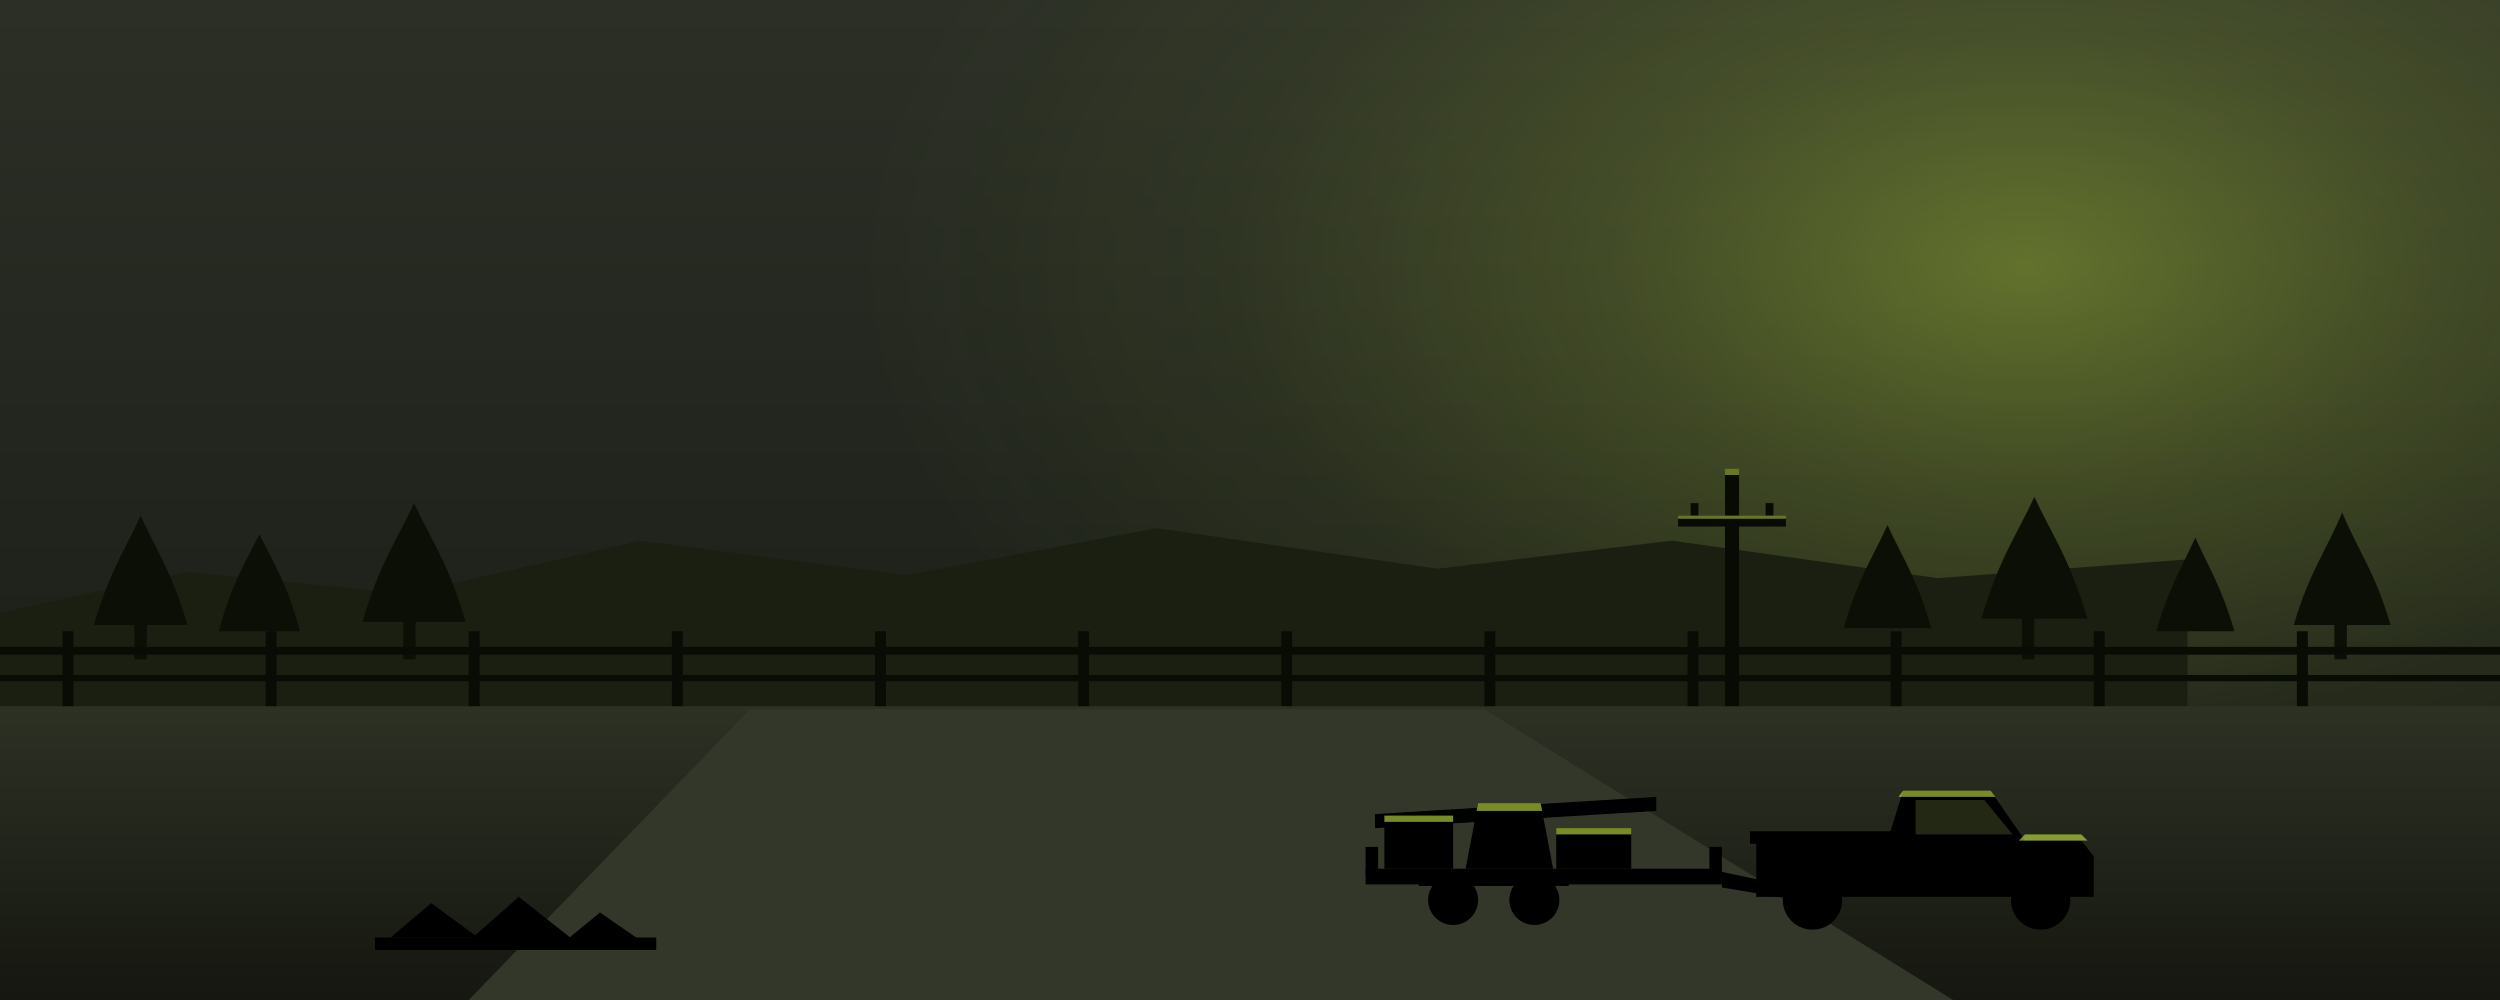
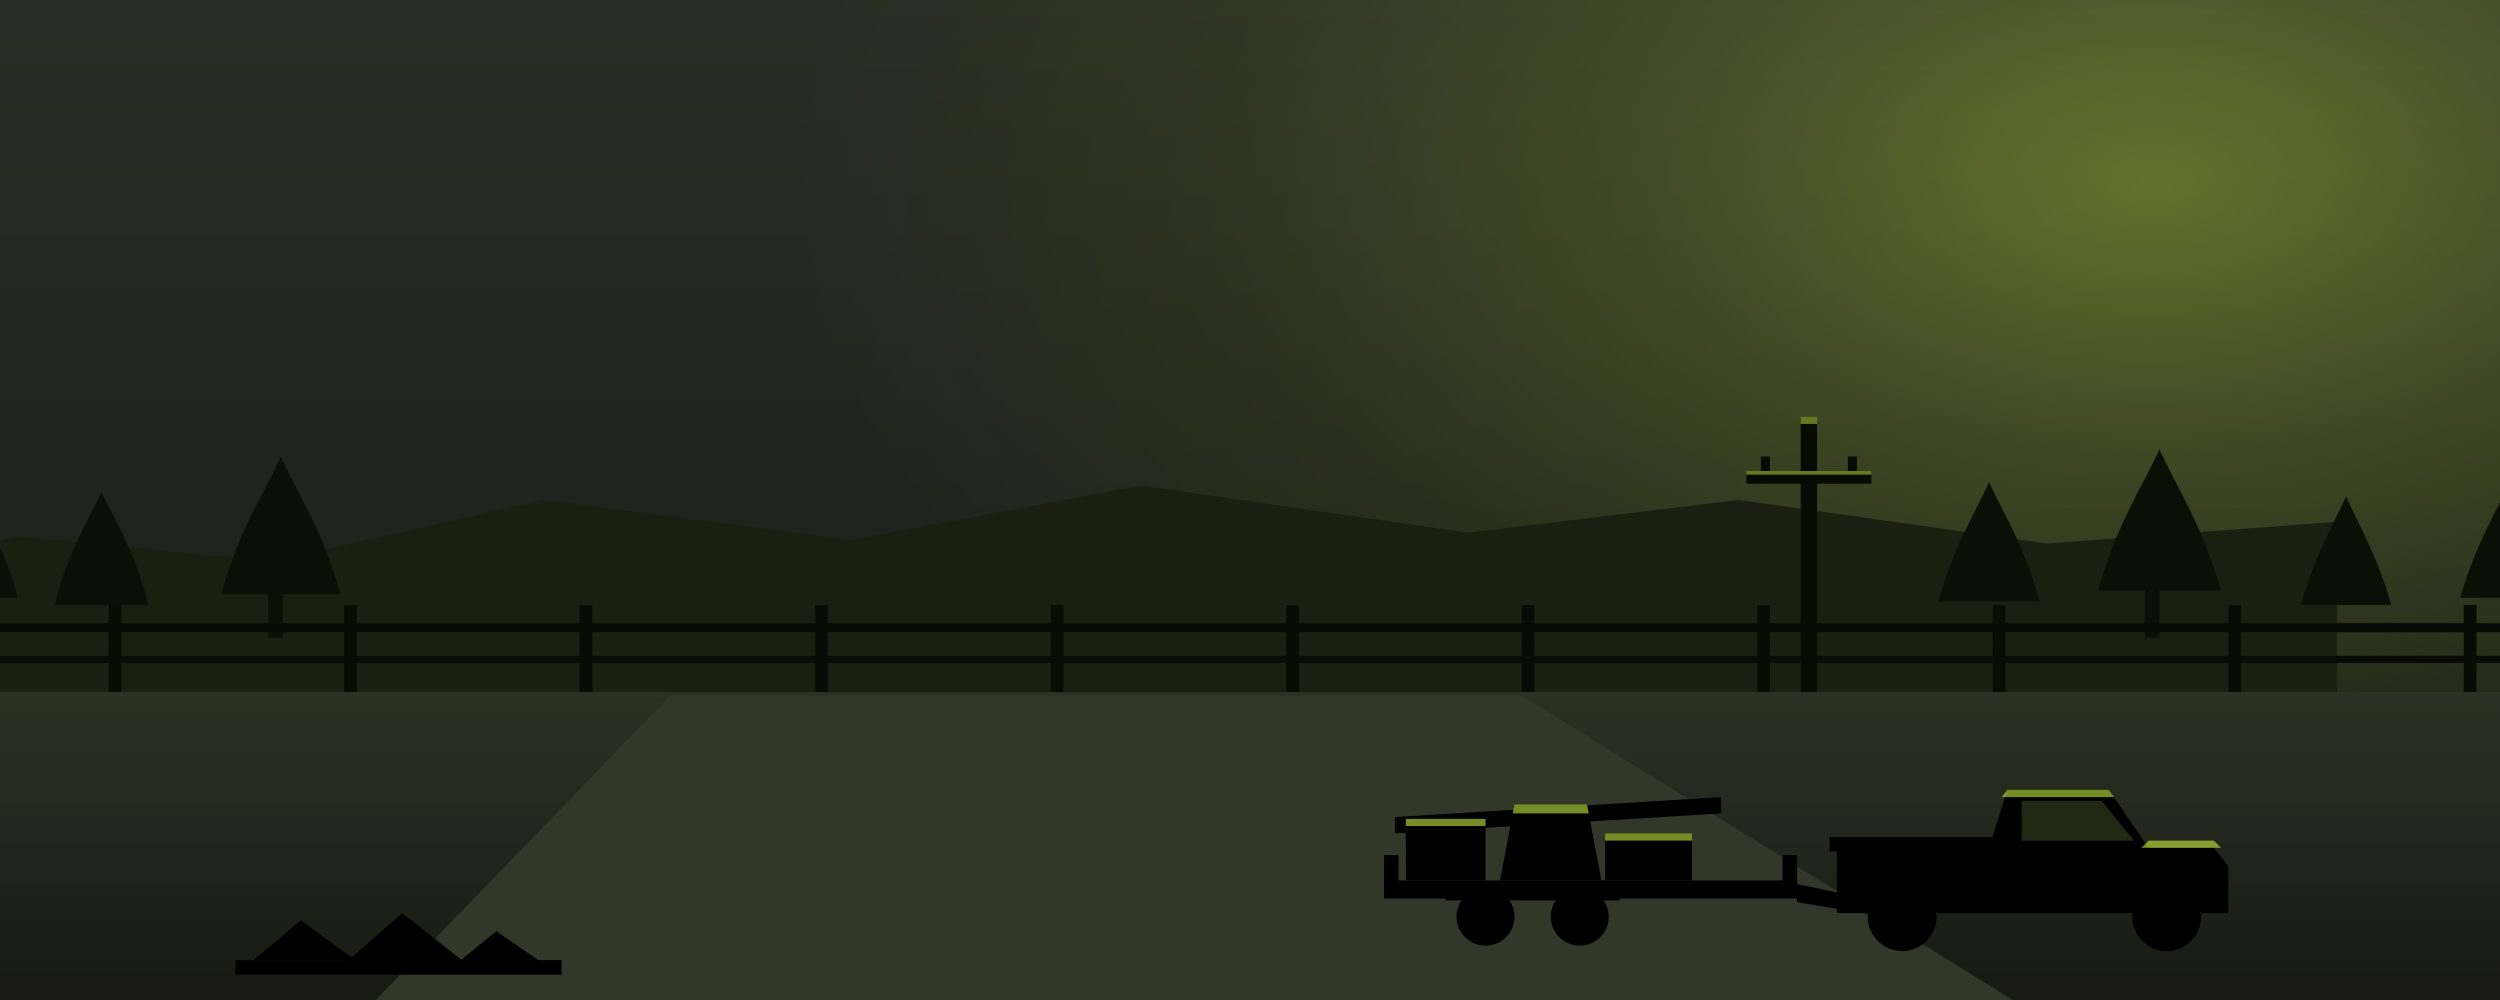
- <svg xmlns="http://www.w3.org/2000/svg" viewBox="0 0 1600 640" preserveAspectRatio="xMidYMax slice" role="img" aria-label="">
+ <svg xmlns="http://www.w3.org/2000/svg" viewBox="110 70 1380 552" preserveAspectRatio="xMidYMax slice" role="img" aria-label="">
  <defs>
    <linearGradient id="sky" x1="0" y1="0" x2="0" y2="1">
      <stop offset="0" stop-color="#2b2f26" />
      <stop offset="1" stop-color="#171a14" />
    </linearGradient>
    <radialGradient id="glow" cx=".5" cy=".5" r=".5">
      <stop offset="0" stop-color="#d9ff43" stop-opacity=".34" />
      <stop offset=".35" stop-color="#d9ff43" stop-opacity=".16" />
      <stop offset=".68" stop-color="#d9ff43" stop-opacity=".05" />
      <stop offset="1" stop-color="#d9ff43" stop-opacity="0" />
    </radialGradient>
    <linearGradient id="ground" x1="0" y1="0" x2="0" y2="1">
      <stop offset="0" stop-color="#2d3124" />
      <stop offset="1" stop-color="#151710" />
    </linearGradient>
  </defs>
  <rect width="1600" height="640" fill="url(#sky)" />
  <ellipse cx="1300" cy="170" rx="760" ry="430" fill="url(#glow)" />
  <path fill="#1b1f12" d="M0 392l120-26 140 14 150-34 170 22 160-30 180 26 150-18 170 24 160-12v282H0z" />
  <g fill="#0c0f06">
    <path d="M60 400c10-34 20-48 30-70 10 22 20 36 30 70zM140 404c8-30 17-44 26-62 9 18 18 32 26 62zM232 398c11-38 22-52 33-76 11 24 22 38 33 76zM1180 402c9-32 19-46 28-66 9 20 19 34 28 66zM1268 396c12-40 23-54 34-78 11 24 22 38 34 78zM1380 404c8-28 17-42 25-60 8 18 17 32 25 60zM1468 400c10-34 21-48 31-72 10 24 21 38 31 72z" />
    <rect x="86" y="396" width="8" height="26" />
    <rect x="258" y="392" width="8" height="30" />
    <rect x="1294" y="390" width="8" height="32" />
    <rect x="1494" y="394" width="8" height="28" />
  </g>
  <g fill="#090b05">
    <rect x="0" y="414" width="1600" height="5" />
    <rect x="0" y="432" width="1600" height="4" />
    <g>
      <rect x="40" y="404" width="7" height="58" />
      <rect x="170" y="404" width="7" height="58" />
      <rect x="300" y="404" width="7" height="58" />
      <rect x="430" y="404" width="7" height="58" />
      <rect x="560" y="404" width="7" height="58" />
      <rect x="690" y="404" width="7" height="58" />
      <rect x="820" y="404" width="7" height="58" />
      <rect x="950" y="404" width="7" height="58" />
      <rect x="1080" y="404" width="7" height="58" />
      <rect x="1210" y="404" width="7" height="58" />
      <rect x="1340" y="404" width="7" height="58" />
      <rect x="1470" y="404" width="7" height="58" />
    </g>
  </g>
  <g fill="#080a04">
    <rect x="1104" y="300" width="9" height="162" />
    <rect x="1074" y="330" width="69" height="7" />
    <rect x="1082" y="322" width="5" height="12" />
    <rect x="1130" y="322" width="5" height="12" />
  </g>
  <path fill="url(#ground)" d="M0 452h1600v188H0z" />
  <path fill="#333729" d="M300 640l180-186h470l300 186z" />
  <g transform="translate(368,0)" fill="#000000">
    <path d="M506 556h228v10H506z" />
    <path d="M506 542h8v18h-8zM726 542h8v18h-8z" />
    <path d="M518 556v-34h44v34zM570 556l8-42h40l8 42zM628 556v-26h48v26z" />
    <path d="M512 521l180-11v9l-180 11z" />
    <path d="M540 560h96v7h-96z" />
    <circle cx="562" cy="576" r="16" />
    <circle cx="614" cy="576" r="16" />
    <path d="M734 558l42 9v8l-42-7z" />
    <path d="M756 574V538h84l10-32h56l22 32h36l8 10v26z" />
    <path d="M752 532h94v8h-94z" />
    <path d="M858 512h44l18 22h-62z" fill="#232815" />
    <circle cx="792" cy="576" r="19" />
    <circle cx="938" cy="576" r="19" />
  </g>
  <g transform="translate(368,0)" fill="#d9ff43" opacity=".55">
    <path d="M850 506h56l3 4h-62z" />
    <path d="M928 534h36l4 4h-44z" />
    <path d="M578 514h40l1 5h-42zM628 530h48v4h-48zM518 522h44v4h-44z" />
  </g>
  <g fill="#d9ff43" opacity=".45">
    <rect x="1104" y="300" width="9" height="4" />
    <rect x="1074" y="330" width="69" height="2" />
  </g>
  <g fill="#000000">
    <path d="M250 600l26-22 30 22zM298 604l34-30 38 30zM362 602l22-18 26 18z" />
    <rect x="240" y="600" width="180" height="8" />
  </g>
</svg>
